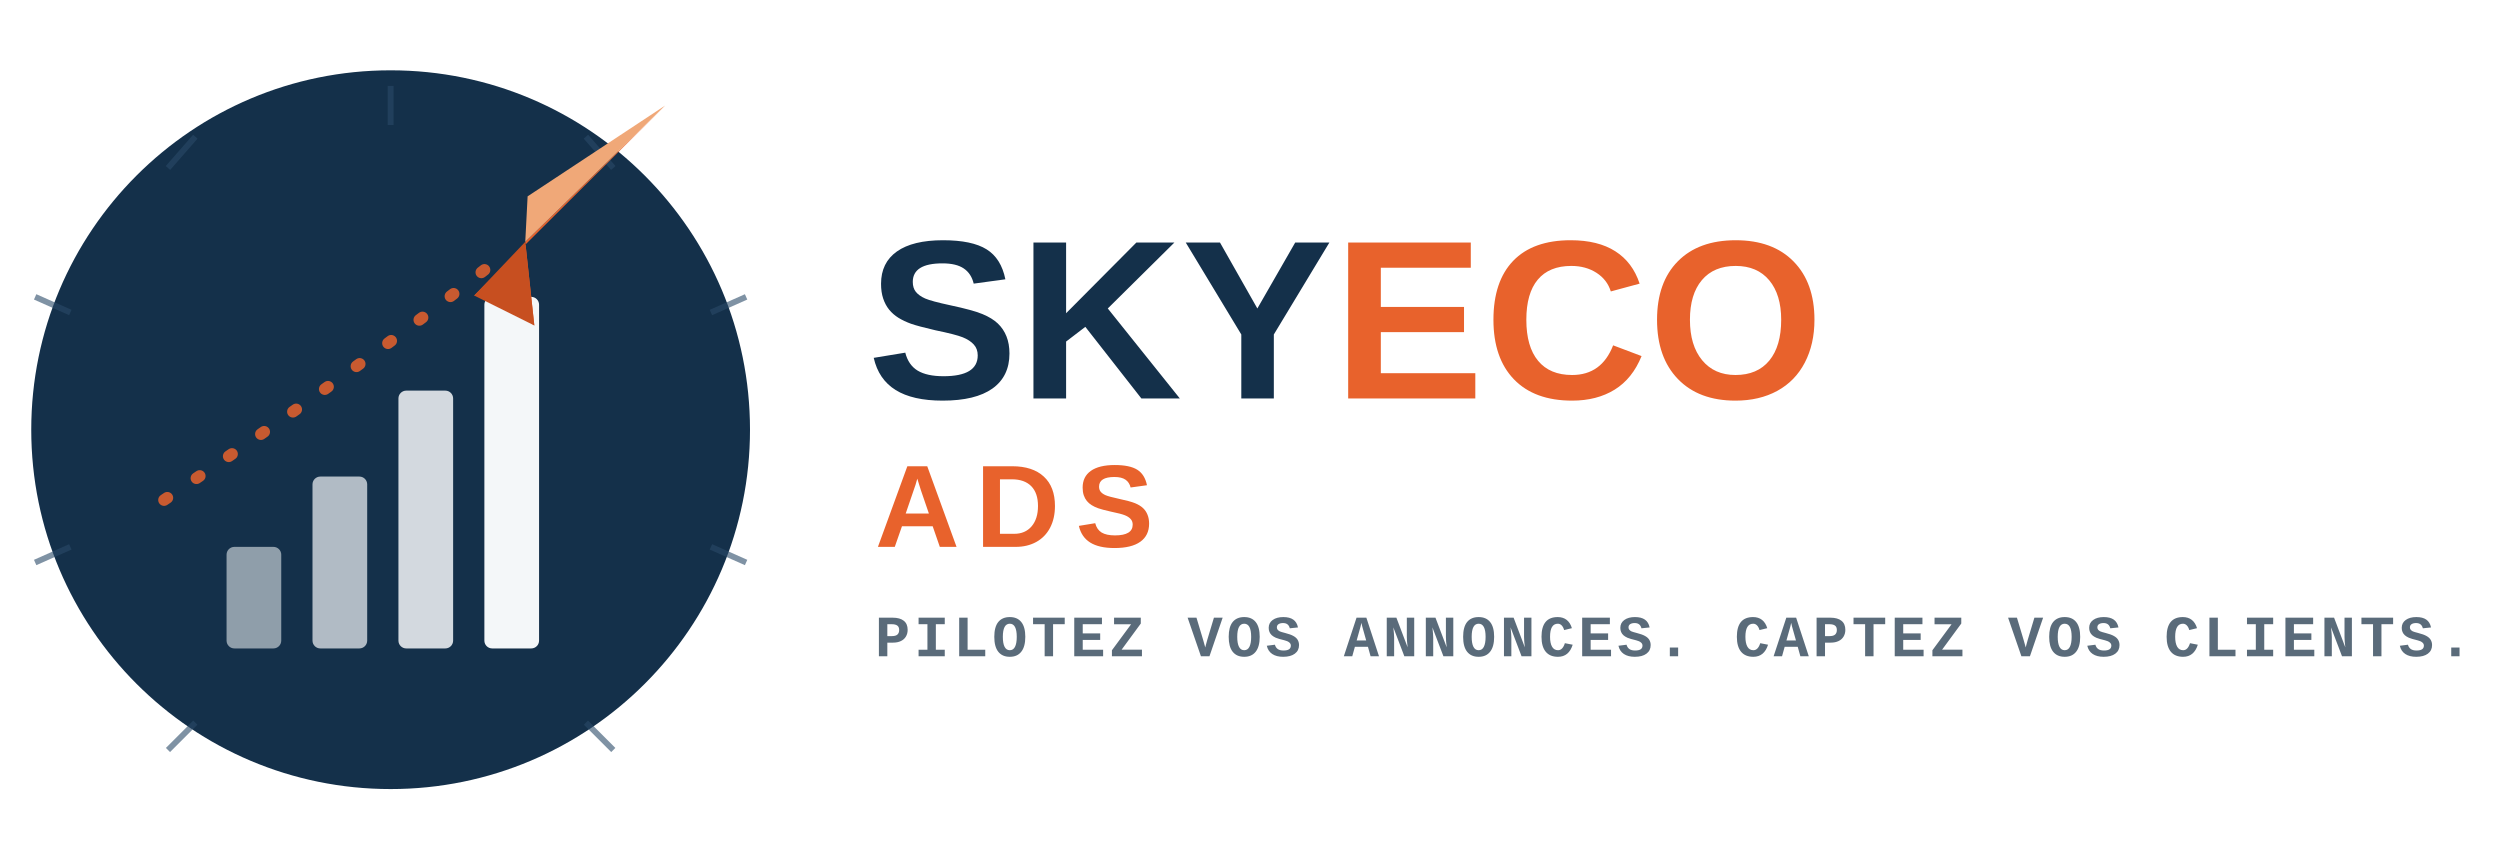
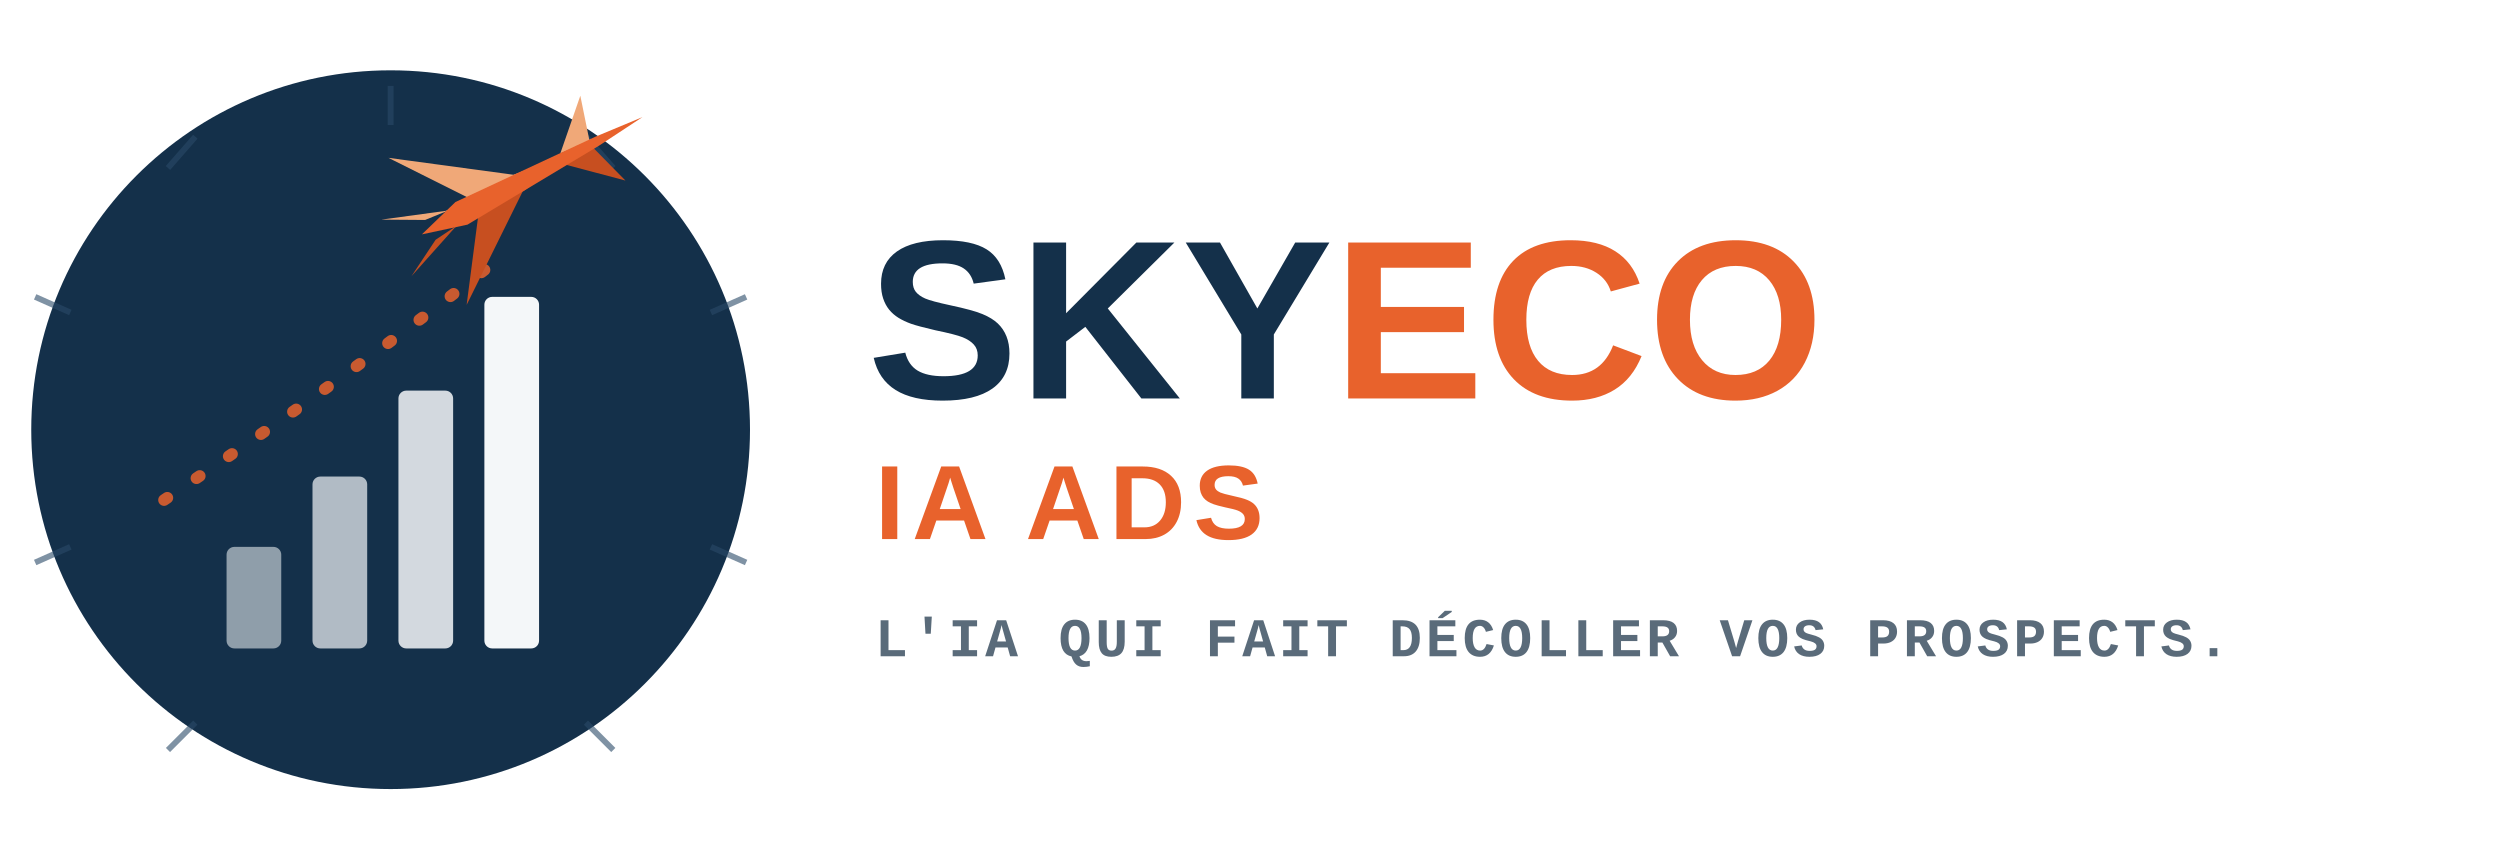
<svg xmlns="http://www.w3.org/2000/svg" viewBox="0 0 640 220">
  <defs>
    <style>
      .wordmark { font-family: 'Arial Black', Arial, sans-serif; font-weight: 900; }
      .tagline { font-family: 'Courier New', monospace; font-weight: 600; }
    </style>
  </defs>
  <circle cx="100" cy="110" r="92" fill="#14304A" />
  <g stroke="#2A4A68" stroke-width="1.5" opacity="0.6">
    <line x1="100" y1="22" x2="100" y2="32" />
    <line x1="150" y1="35" x2="157" y2="43" />
    <line x1="182" y1="80" x2="191" y2="76" />
    <line x1="182" y1="140" x2="191" y2="144" />
    <line x1="150" y1="185" x2="157" y2="192" />
    <line x1="50" y1="185" x2="43" y2="192" />
    <line x1="18" y1="140" x2="9" y2="144" />
    <line x1="18" y1="80" x2="9" y2="76" />
    <line x1="50" y1="35" x2="43" y2="43" />
  </g>
  <g>
    <rect x="58" y="140" width="14" height="26" rx="2" fill="#F4F7F9" opacity="0.55" />
    <rect x="80" y="122" width="14" height="44" rx="2" fill="#F4F7F9" opacity="0.7" />
    <rect x="102" y="100" width="14" height="66" rx="2" fill="#F4F7F9" opacity="0.85" />
    <rect x="124" y="76" width="14" height="90" rx="2" fill="#F4F7F9" />
  </g>
  <path d="M 42 128 Q 90 96 128 66" stroke="#E8622C" stroke-width="3" stroke-dasharray="1 9" stroke-linecap="round" fill="none" opacity="0.85" />
-   <g transform="translate(112,58) rotate(-28)">
-     <path d="M 0 20 L 66 0 L 18 14 L 10 34 L 4 22 Z" fill="#E8622C" />
-     <path d="M 0 20 L 18 14 L 10 34 Z" fill="#C74F20" />
-     <path d="M 18 14 L 66 0 L 24 4 Z" fill="#F0A878" />
+   <g transform="translate(108,60) rotate(-28) scale(0.82)">
+     <path d="M 46,-1.5 L 18,-3.5 L 2,-26 L 34,-3 Z" fill="#F0A878" />
+     <path d="M 46,1.5 L 18,3.5 L 2,26 L 34,3 Z" fill="#C74F20" />
+     <path d="M 62,-1 L 50,-2 L 64,-15 L 60,-1.5 Z" fill="#F0A878" />
+     <path d="M 62,1 L 50,2 L 64,15 L 60,1.5 Z" fill="#C74F20" />
+     <path d="M 13,-2.5 L 3,-3.5 L -9,-10 L 10,-3 Z" fill="#F0A878" />
+     <path d="M 13,2.5 L 3,3.5 L -9,10 L 10,3 Z" fill="#C74F20" />
+     <path d="M 0,0 L 14,-4 L 62,-1.5 L 78,0 L 62,1.5 L 14,4 Z" fill="#E8622C" />
  </g>
  <text x="222" y="102" class="wordmark" font-size="58" fill="#14304A">SKY<tspan fill="#E8622C">ECO</tspan>
  </text>
-   <text x="224" y="140" class="wordmark" font-size="30" letter-spacing="4" fill="#E8622C">ADS</text>
-   <text x="224" y="168" class="tagline" font-size="15" letter-spacing="1" fill="#5A6B7A">PILOTEZ VOS ANNONCES. CAPTEZ VOS CLIENTS.</text>
+   <text x="224" y="138" class="wordmark" font-size="27" letter-spacing="2" fill="#E8622C">IA ADS</text>
+   <text x="224" y="168" class="tagline" font-size="14" letter-spacing="1" fill="#5A6B7A">L'IA QUI FAIT DÉCOLLER VOS PROSPECTS.</text>
</svg>
